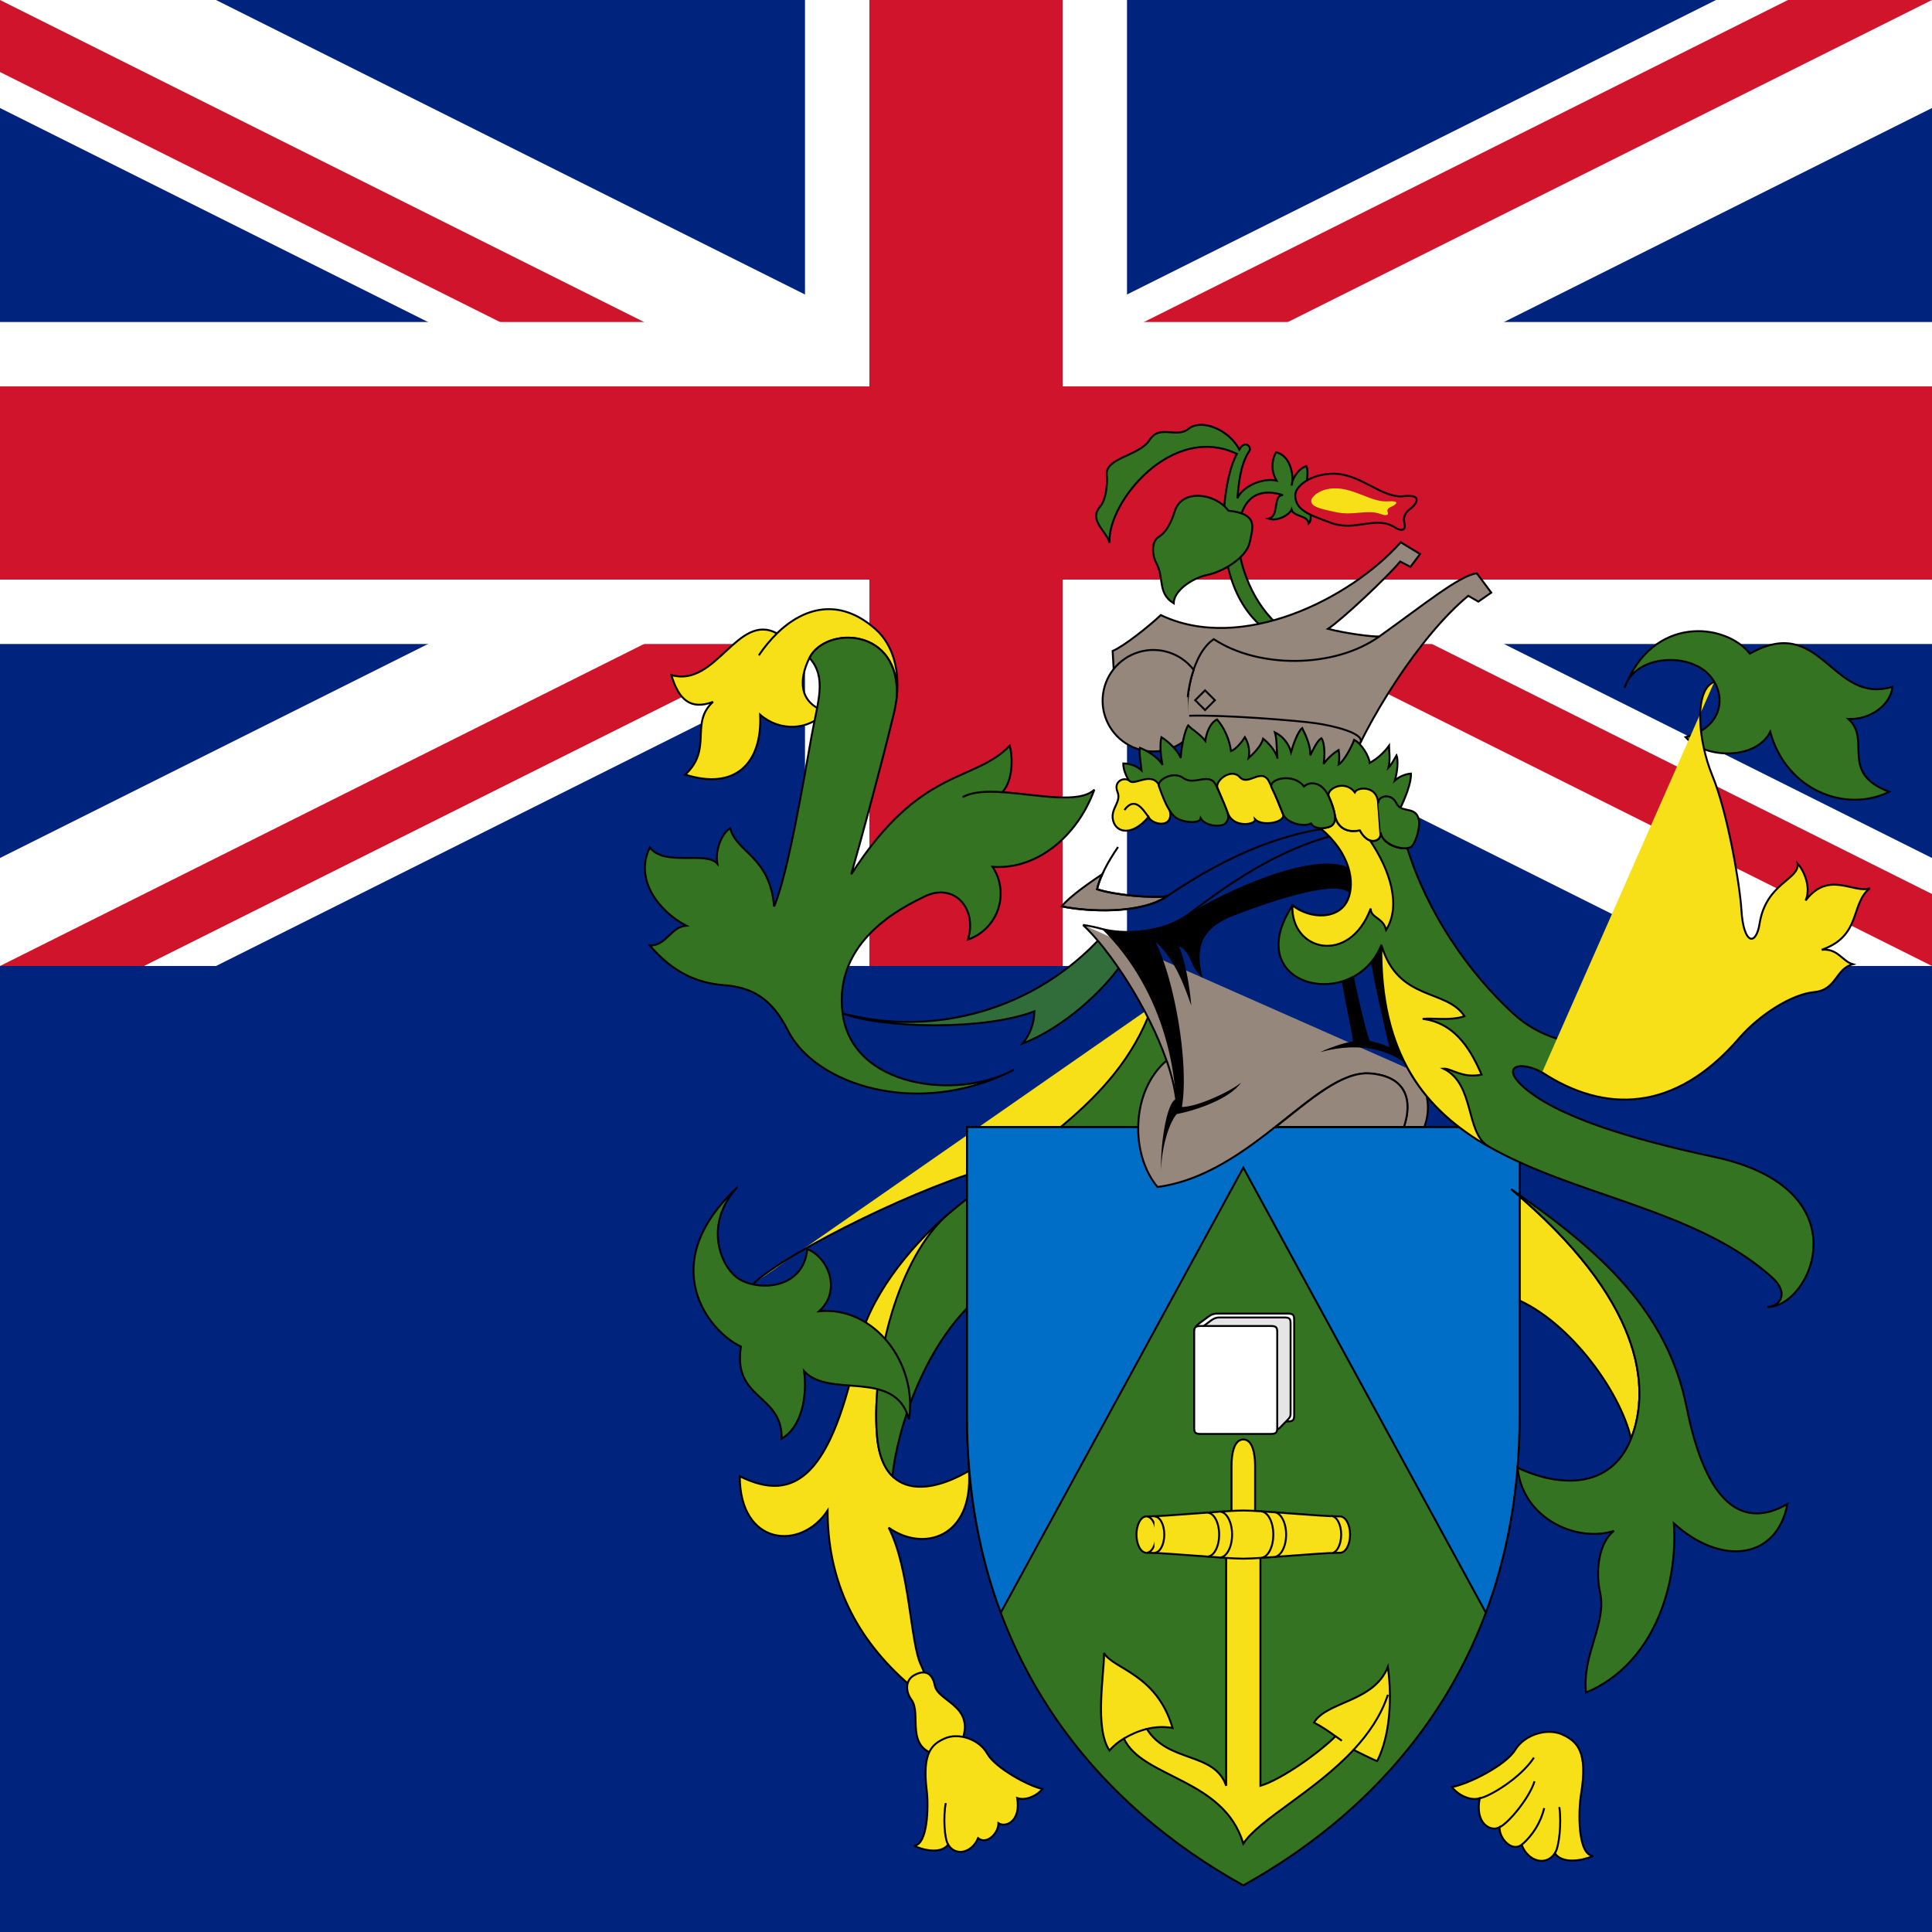
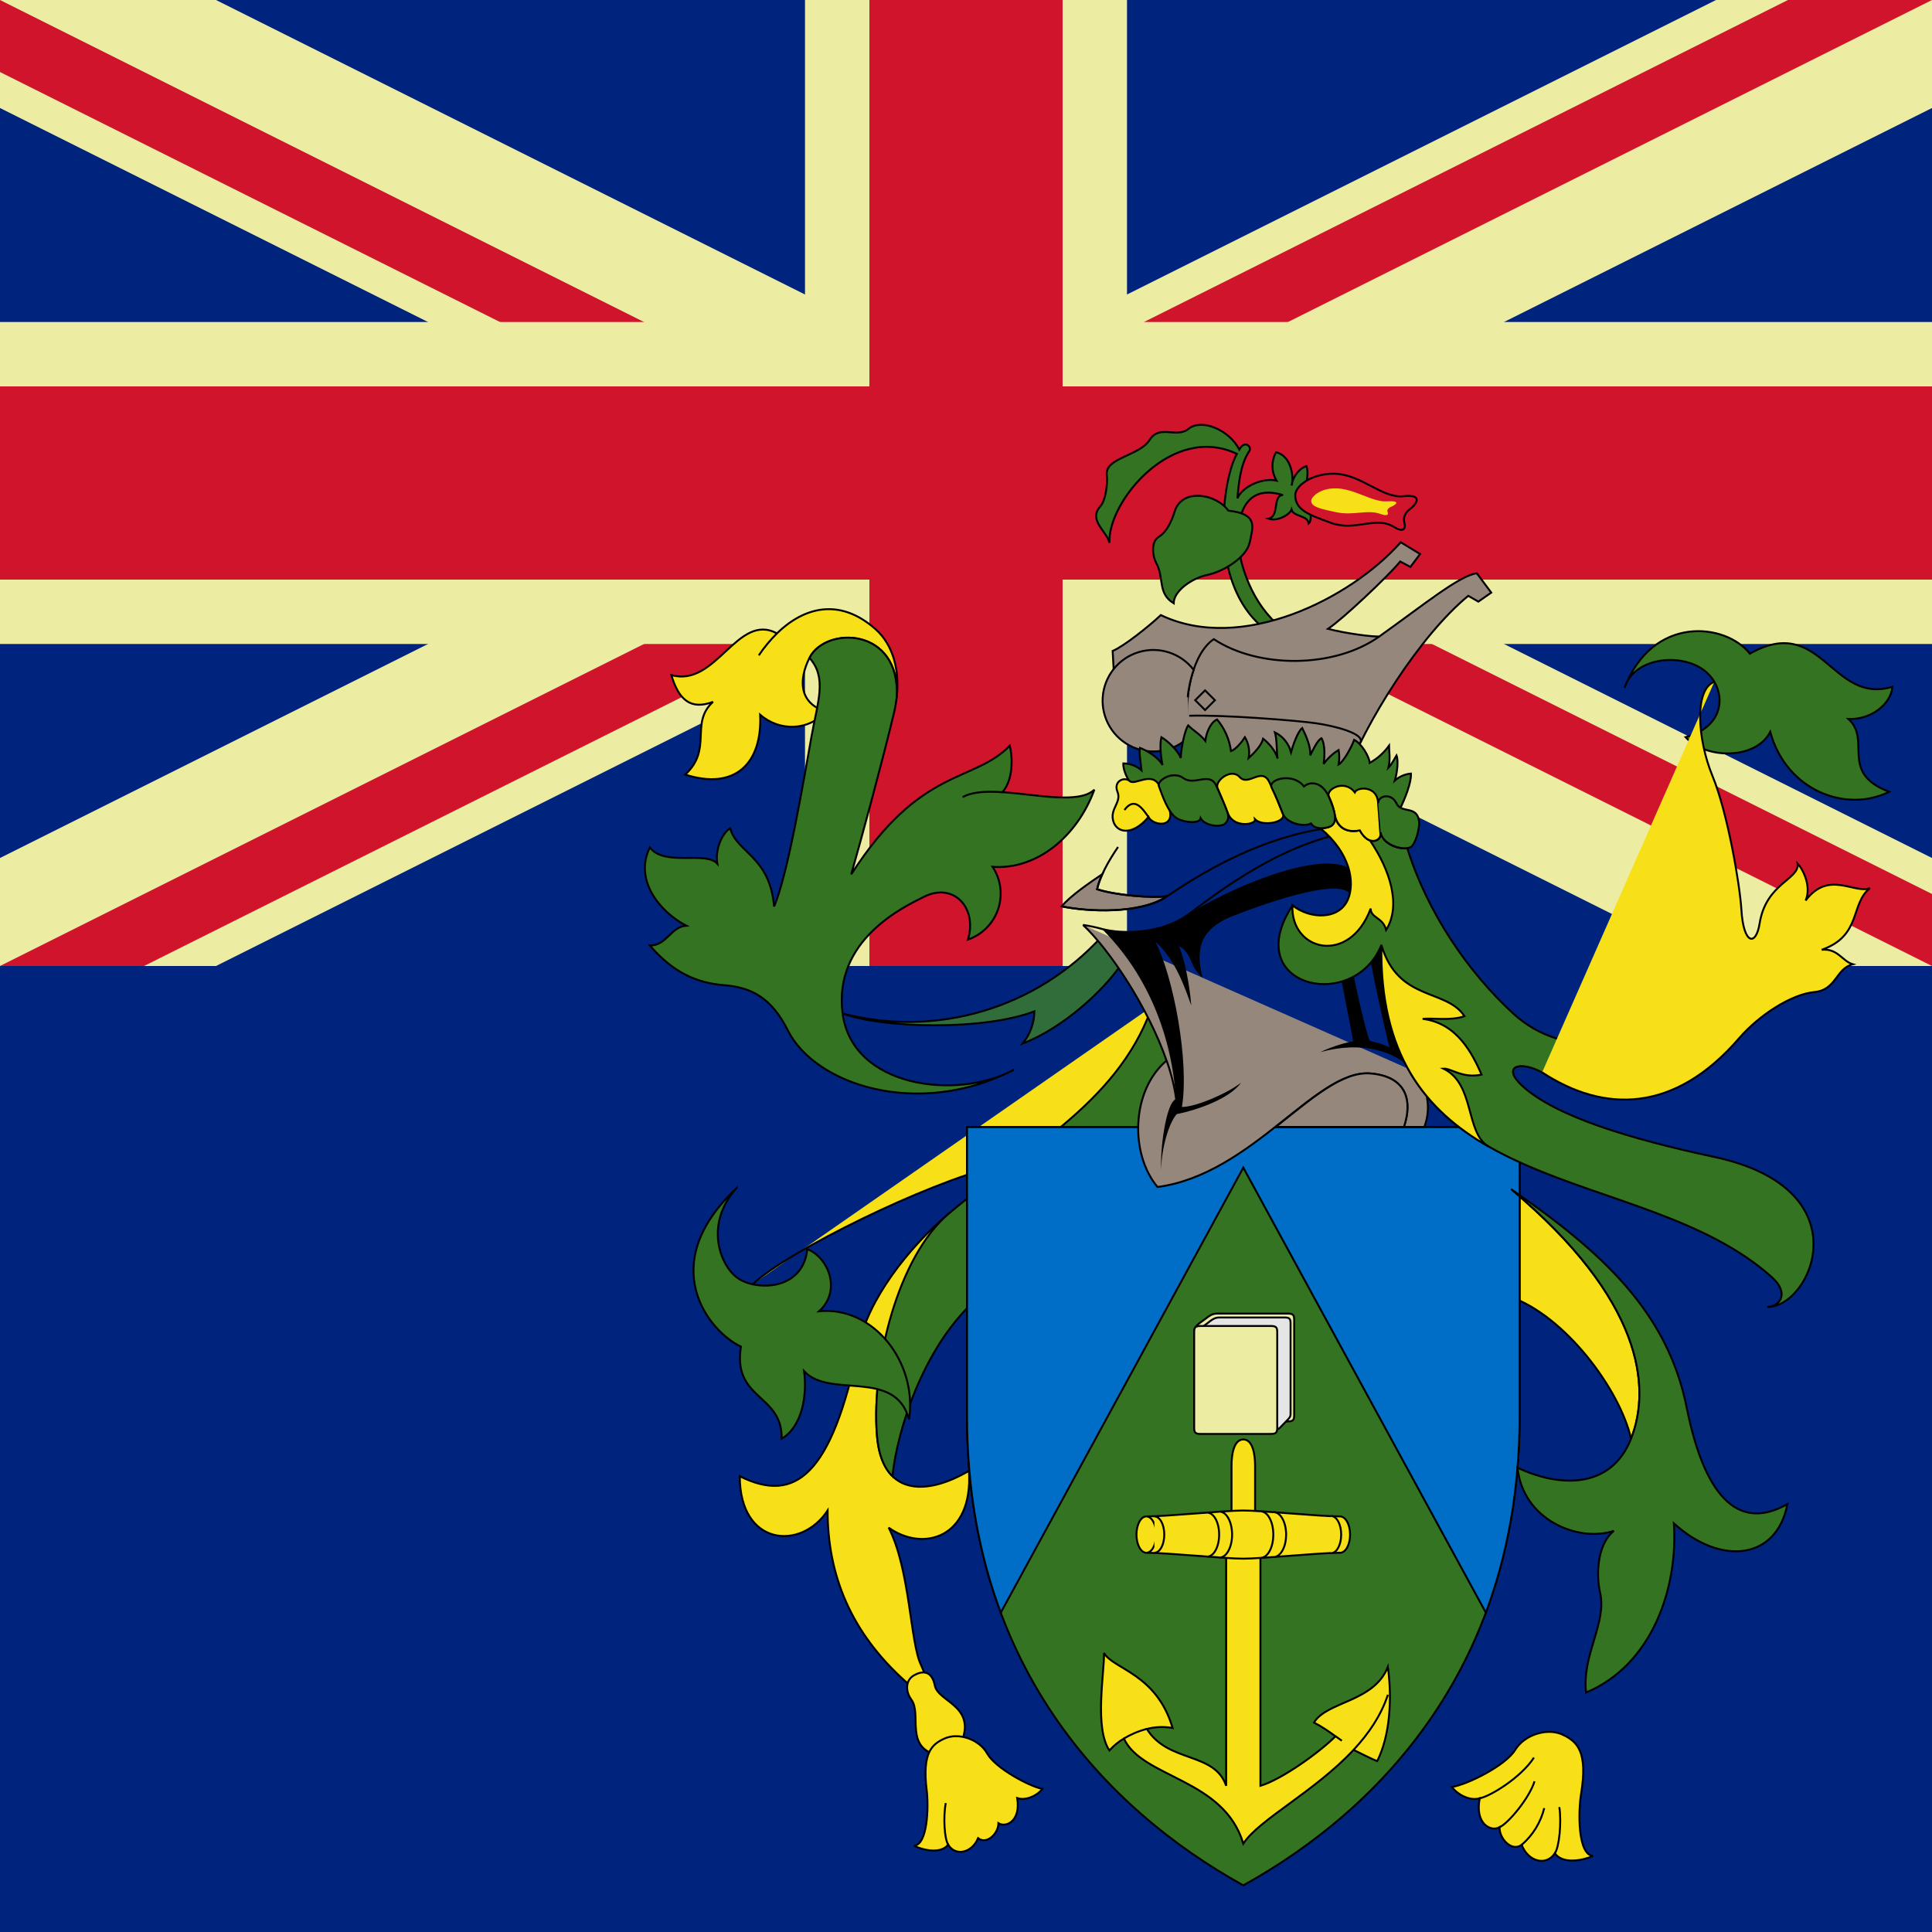
<svg xmlns="http://www.w3.org/2000/svg" height="512" width="512" id="flag-icon-css-pn">
  <defs>
    <clipPath id="b">
      <path d="M-15-7.5h30v15h-30z" />
    </clipPath>
    <clipPath id="a">
      <path fill-opacity=".67" d="M-15-15h30v30h-30z" />
    </clipPath>
  </defs>
  <g clip-path="url(#a)" transform="translate(256 256) scale(17.06667)">
    <path d="M-15-15h60v30h-60z" fill="#00247d" />
    <g clip-path="url(#b)" transform="translate(0 -7.5)">
      <circle r="20" fill="#00247d" />
-       <path d="M-20-10l40 20m-40 0l40-20" stroke="#fff" stroke-width="3" />
+       <path d="M-20-10l40 20m-40 0l40-20" stroke="#edeca3" stroke-width="3" />
      <path d="M-20-10l40 20m-40 0l40-20" stroke="#cf142b" stroke-width="2" />
-       <path d="M0 0l20 10h-3L-3 0m3 0l20-10h3L3 0M0 0l-20 10h-3L-3 0m3 0l-20-10h3L3 0" fill="#fff" />
-       <path d="M-20 0h40M0-10v20" stroke="#fff" stroke-width="5" />
+       <path d="M0 0l20 10h-3L-3 0m3 0l20-10h3L3 0M0 0l-20 10h-3L-3 0m3 0l-20-10h3L3 0" fill="#edeca3" />
+       <path d="M-20 0h40M0-10v20" stroke="#edeca3" stroke-width="5" />
      <path d="M-20 0h40M0-10v20" stroke="#cf142b" stroke-width="3" />
    </g>
    <path d="M-.267 3.844c-.64.543-1.25 1.334-1.4 2.05-.421 2.013-.98 2.46-1.846 2.029 0 1.08.948 1.164 1.364.532 0 1.014.368 1.894 1.198 2.644.349.316.415.1.25-.25-.167-.349-.167-1.48-.5-2.128.532.382 1.314.166 1.247-.882-.681.4-1.36.384-1.43-.565-.083-1.114.352-2.731 1.117-3.43zm-.809-8.01c.045-.4-.04-.81-.332-1.067-.564-.497-1.116-.332-1.528.068-.615-.333-.942.847-1.64.647.116.383.299.549.648.416-.366.333 0 .732-.432 1.13.782.25 1.197-.182 1.164-.93.3.266.765.249 1.015-.05-.416-.133-.418-.495-.25-.832.25-.499 1.422-.48 1.355.618z" fill="#f7e017" stroke="#000" stroke-width=".03" />
    <path d="M.729 1.62c-.882.465-2.495.265-2.645-.882C-2.066-.41-.95-.926-.652-1.075c.467-.234.832.183.682.665a.755.755 0 0 0 .383-1.13c.682.049 1.314-.467 1.58-1.198-.24.227-.891.073-1.428.039.166-.183.164-.538.114-.721-.566.582-1.38.316-2.461 1.996.166-.583.482-1.747.665-2.512a1.89 1.89 0 0 0 .04-.23c.067-1.098-1.103-1.117-1.353-.618.274.308.13.668.032 1.214-.116.649-.366 2.146-.582 2.645-.067-.782-.582-.832-.682-1.215-.15.1-.233.366-.2.55-.182-.2-.815.05-1.047-.25-.25.499.15.998.565 1.214-.241.017-.3.308-.565.308.357.415.723.582 1.147.615.424.033.74.191.998.707.416.831 2 1.372 3.493.615z" fill="#337321" stroke="#000" stroke-width=".03" />
    <path d="M2.924.605C2.425 1.985 1.061 2.966.446 3.116c-1.047.255-3.183 1.291-3.757 1.825" fill="#f7e017" stroke="#000" stroke-width=".03" />
    <path d="M-.267 3.844c-.79.67-1.2 2.316-1.117 3.43.023.31.11.52.242.649.058-.632.498-2.265 1.62-2.994.949-.616 2.43-1.996 2.978-3.576-.1-.283-.266-.482-.582-.682C2.33 2.162.872 2.877-.266 3.844z" fill="#337321" stroke="#000" stroke-width=".03" />
    <path d="M2.418-.036C2.135.388 1.495.971.879 1.204a.806.806 0 0 0 .183-.5c-.782.3-2.345.267-2.977.034A4.06 4.06 0 0 0 2.11-.46c.133.15.25.283.308.424z" fill="#316d3a" stroke="#000" stroke-width=".03" />
    <path d="M-3.562 3.449c-1.271 1.19-.432 2.228.067 2.461-.133.832.648.732.632 1.43.316-.183.399-.665.349-1.048.399.433 1.414-.05 1.63.749.133-.882-.55-1.763-1.397-1.68.35-.316.15-.831-.183-.965-.067.65-.798.65-1.081.45-.283-.2-.516-.849-.017-1.398z" fill="#337321" stroke="#000" stroke-width=".03" />
    <path d="M-.809 11.015c-.138.08-.128.258-.041.374.174.233-.123.76.44.873.167.034.295-.068.358-.258.175-.524-.382-.582-.432-.831-.05-.25-.208-.225-.325-.158z" fill="#f7e017" stroke="#000" stroke-width=".03" />
    <path d="M-.336 11.997c-.186.086-.349.208-.274.806.03.248.017.848-.2.857.133.066.416.137.533-.017.112.187.366.133.465-.1.133.108.316-.074.316-.232.117.074.35-.034.291-.391.142.05.325-.05.391-.142-.208-.041-.731-.324-.856-.548-.125-.225-.45-.333-.666-.233z" fill="#f7e017" stroke="#000" stroke-width=".03" />
    <path d="M-3.217-4.824a2.17 2.17 0 0 1 .282-.341m2.883 2.543c.147-.084.37-.093.618-.077m-.842 16.342c-.059-.083-.08-.432-.038-.645m.504.546" stroke-width=".03" fill="none" stroke="#000" />
    <path d="M8.464 3.465c2.046 1.713 2.179 3.077 1.863 3.876-.167-.749-1.015-1.913-1.897-2.212l.034-1.664z" fill="#f7e017" stroke="#000" stroke-width=".03" />
    <path d="M4.804 2.5h3.793v4.491c0 3.826-2.13 6.087-4.291 7.285C2.143 13.078.015 10.816.015 6.99V2.5h2.66c.005.233.026.582.3.931.628-.062 1.339-.532 1.83-.931z" fill="#337321" stroke="#000" stroke-width=".03" />
    <path d="M8.596 2.5v4.491c0 1.155-.194 2.167-.524 3.05l-3.766-6.91-3.766 6.91C.21 9.159.016 8.147.016 6.992v-4.49h8.582z" fill="#006ec7" stroke="#000" stroke-width=".03" />
    <g fill="#f7e017" stroke="#000" stroke-width=".03">
      <path d="M6.018 12.172c.1.05.284.142.367.175.2-.4.233-.964.166-1.464-.216.55-.948.533-1.147.865.122.062.236.142.334.213-.25.25-.833.669-1.166.769V9.162c0-.25-.083-.457-.083-.665v-.738c0-.166-.033-.407-.183-.407s-.183.241-.183.407v.738c0 .208-.083.449-.083.665v3.568c-.183-.533-.9-.35-1.232-.883a.944.944 0 0 1 .4-.015c-.25-.849-.931-.915-1.064-1.165 0 .35-.15 1.165.083 1.514a.926.926 0 0 1 .225-.185c.283.616 1.554.617 1.854 1.632.24-.373 1.106-.806 1.712-1.456z" />
      <path d="M4.305 9.203c.283 0 1.181-.092 1.505-.092.085 0 .154-.126.154-.282 0-.156-.07-.282-.154-.282-.324 0-1.222-.092-1.505-.092-.283 0-1.18.092-1.505.092-.084 0-.153.126-.153.282 0 .156.069.282.153.282.325 0 1.223.092 1.505.092zm-.182-1.462" />
      <path d="M2.801 9.111c.084 0 .153-.126.153-.282 0-.156-.069-.282-.153-.282" />
      <path d="M2.926 9.111c.085 0 .153-.126.153-.282 0-.156-.068-.282-.153-.282m.821.623c.102 0 .184-.153.184-.341 0-.188-.082-.34-.184-.34m.192.696c.106 0 .193-.16.193-.356 0-.196-.087-.356-.193-.356m.638.716c.108 0 .195-.161.195-.36 0-.199-.087-.36-.195-.36m.201.708c.107 0 .193-.156.193-.348 0-.192-.086-.348-.193-.348m.892.636c.086 0 .156-.13.156-.288 0-.158-.07-.288-.156-.288m-3.22 3.456c.104-.063.226-.117.357-.15m3.029.183l-.098-.07m.28.212c.233-.25.427-.533.533-.856" />
    </g>
    <g stroke="#000" stroke-width=".03">
-       <path d="M3.544 5.675c0-.08.066-.116.144-.174.094-.071.131-.104.216-.104h1.092c.08 0 .1.02.1.095v1.485c0 .075-.02.095-.1.095H3.544V5.661" fill="#fff" />
+       <path d="M3.544 5.675c0-.08.066-.116.144-.174.094-.071.131-.104.216-.104h1.092c.08 0 .1.02.1.095v1.485c0 .075-.02.095-.1.095H3.544V5.661" fill="#edeca3" />
      <path d="M4.726 7.201c.144 0 .118-.003.219-.104.105-.105.095-.095.095-.192V5.548c0-.07-.017-.09-.093-.09h-1.01c-.079 0-.113.031-.2.098-.072.055-.132.087-.132.163V7.2h1.121z" fill="#e5e5e5" />
-       <path d="M4.833 7.17c0 .075-.019.096-.1.096H3.642c-.081 0-.099-.021-.099-.096V5.686c0-.075.018-.096.099-.096h1.091c.081 0 .1.02.1.096V7.17z" fill="#fff" />
+       <path d="M4.833 7.17c0 .075-.019.096-.1.096H3.642c-.081 0-.099-.021-.099-.096V5.686c0-.075.018-.096.099-.096h1.091c.081 0 .1.02.1.096V7.17z" fill="#edeca3" />
    </g>
    <path d="M6.95 1.631a.837.837 0 0 1 .167.868H6.8c.133-.399.05-.78-.516-.83-.846-.074-1.83 1.564-3.31 1.763-.432-.515-.409-1.498.14-1.963C2.83.65 2.232-.25 1.817-.638" fill="#96877d" stroke="#000" stroke-width=".03" />
    <path d="M3.26 2.067C3.188.96 2.74.046 2.11-.576c.299.083.914.083 1.33-.216.549-.366 1.98-1.007 2.503-.732.042.091.067.3.033.432-.124-.332-1.505.183-1.896.341-.374.175-.54.408-.407.932-.216-.183-.142-.358-.366-.491.091.216.166.607.191.923-.083-.225-.233-.707-.557-.99.283.55.528 1.867.412 2.566.224 0 .72-.22.919-.378-.175.249-.678.424-1.002.49-.146.175-.246.624-.237.873-.025-.307.072-1.057.227-1.106zm3.69-.436c-.275-.307-.79-.473-1.447-.294.1-.05.316-.134.508-.167C5.986.996 5.828.247 5.803.064l.183-.075c.091.45.207.965.282 1.173.059.017.192.041.308.1-.05-.175-.333-1.43-.324-1.564l.25-.133c.099.682.257 1.672.448 2.066z" />
    <path d="M6.8 2.5c.134-.4.05-.781-.515-.831-.438-.039-.914.387-1.476.83H6.8zM3.125-1.084c-.25.034-.807-.016-1.09-.108.017-.075.046-.153.083-.235-.174.117-.507.343-.631.501.4.084 1.223.125 1.638-.158z" stroke-width=".03" fill="#96877d" stroke="#000" />
    <path d="M3.116 1.469c.091.265.151.521.16.749m-.915-4.066c-.15.22-.282.456-.325.656.283.092.84.142 1.09.108" fill="none" stroke="#000" stroke-width=".03" />
    <path d="M1.817-.638c.108.017.208.038.293.062.3.083.915.083 1.33-.217.415-.3 1.548-1.23 2.828-1.33" fill="none" stroke="#000" stroke-width=".03" />
    <path d="M1.486-.926c.4.084 1.223.125 1.638-.158.965-.657 1.896-1.039 2.827-1.089" fill="none" stroke="#000" stroke-width=".03" />
    <path d="M8.464 3.465c1.397.965 2.428 1.896 2.727 3.393.3 1.497.865 1.896 1.564 1.497-.166.865-1.031.965-1.763.3.066.997-.333 2.195-1.364 2.627-.066-.598.33-1.073.216-1.563-.05-.216-.066-.715.216-.948-.548.183-1.413-.166-1.496-.981.632.3 1.447.349 1.763-.45.316-.799.183-2.161-1.863-3.875zm1.762-7.783c.432-1.131 1.564-1.015 1.946-.532 1.114-.632 1.264.798 2.212.515-.017.266-.333.516-.682.499.366.333-.15.832.632 1.131-.665.333-1.597-.017-1.846-.931-.216.432-.998.432-1.314.083.682-.183.632-.815.25-1.065-.386-.25-1.065-.15-1.198.3zm-3.373 2.49C7.163-.827 7.805.104 8.497.738c.798.732 2.004.549 2.678-.15.016 1.393-1.426 1.501-2.229 1.065-.354-.193-.64-.092-.3.216.516.465 1.644.812 2.978 1.097 2.328.5 1.497 2.345.815 2.329.195-.004.356-.209.075-.462-2.021-1.817-6.13-1.102-6.063-5.16C6.02.738 4.24.323 5.071-.942c.266.216.732.233.865-.1.103-.259.036-.709-.43-1.096.076-.006.24 0 .224-.19.02.112.123.278.384.222.075.118.154.196.26.154.021-.009.084-.04.059-.158.02.22.282.3.42.282z" fill="#337321" stroke="#000" stroke-width=".03" />
    <path d="M8.946 1.652c.965.632 2.056.632 3.06-.532.317-.366.816-.682 1.165-.715.349-.033.332-.366.599-.432-.167-.05-.233-.25-.483-.225.624-.216.441-.715.749-.956-.25.091-.64-.283-.998.191.091-.216-.034-.474-.125-.574.033.25-.49.3-.59.932-.056.354-.25.332-.283-.217-.025-.401-.216-1.513-.45-2.078-.232-.566-.285-1.342.03-1.459M9.28 11.942c.204.105.38.247.271.913-.045.275-.055.945.186.964-.152.069-.47.135-.594-.041-.133.203-.414.132-.515-.132-.154.115-.35-.097-.343-.274-.133.079-.388-.052-.308-.449-.16.05-.36-.07-.43-.175.234-.037.831-.33.98-.575.15-.245.516-.352.753-.23z" fill="#f7e017" stroke="#000" stroke-width=".03" />
    <path d="M9.143 13.778c.068-.09.107-.48.07-.718m-.586.588a1.1 1.1 0 0 0 .352-.572m-.695.297c.132-.055.464-.451.544-.713m-.852.264c.155-.027.636-.315.843-.632" stroke-width=".03" fill="none" stroke="#000" />
    <path d="M6.45-.327c-.027 1.705.682 2.568 1.663 3.13-.365-.22-.207-.968-.698-1.209.117-.008.3.158.591.092-.141-.316-.374-.799-.915-.865.142-.017.45.033.649-.042C7.457.347 6.709.555 6.45-.327zm-.177-1.621c-.06-.02-.11-.08-.16-.158-.262.056-.364-.11-.385-.223.017.191-.148.184-.225.19.468.388.535.838.431 1.097-.133.333-.598.316-.865.1-.033.707.882.94 1.215.05 0 .15.19.133.24.332.238-.382.059-.931-.25-1.388z" fill="#f7e017" stroke="#000" stroke-width=".03" />
    <path d="M4.814-5.325c-.416-.382-.607-1.022-.59-1.388.016-.366.166-.765.698-.599-.166 0-.05.333-.225.366.142.05.333-.067.358-.141.033.116.25.083.266.216.083-.067-.008-.391-.133-.458.091-.05.141-.307.1-.432-.083.017-.208.133-.233.3.042-.134-.008-.466-.241-.516a.44.44 0 0 0 .008.44c-.216-.05-.532.092-.607.275.017-.22.047-.534.183-.732.046-.066-.067-.183-.154-.025-.162-.316-.594-.482-.786-.324-.192.158-.449-.075-.607.174-.158.25-.693.276-.665.541.017.158-.022.402-.1.49-.191.217.092.375.142.566-.034-.632.973-1.863 1.979-1.38-.092.158-.172.473-.2.856-.041.566.042 1.364.59 1.83l.217-.059z" fill="#337321" stroke="#000" stroke-width=".03" />
    <path d="M5.112-7.304c-.005-.15.254-.344.603-.34.42.004.744.386 1.08.349.336-.037.171.15.1.2-.07.05-.111.124-.087.215.024.091-.018.152-.153.067-.3-.187-.6.075-.994-.07-.343-.127-.54-.196-.549-.42z" fill="#cf142b" stroke="#000" stroke-width=".03" />
    <path d="M3.4-3.379c-.167-.524-.799-1.097-1.107-1.23l-.016-.283c.166-.067.565-.383.748-.557 1.248.598 2.944-.25 3.726-1.131l.3.183-.15.2-.159-.084c-.19.233-.905.905-1.121 1.046.29.074.688.124.797.118.699-.499 1.247-.948 1.514-.981l.224.3-.2.14-.157-.09c-.749.615-1.597 1.962-1.93 2.86-.465-.1-2.129-.033-2.47-.49z" fill="#96877d" stroke="#000" stroke-width=".03" />
    <path d="M3.466-3.562c-.112-.62.066-1.305.382-1.513.69.457 1.871.457 2.57-.042" fill="none" stroke="#000" stroke-width=".03" />
    <path d="M3.466-3.886c.532-.017 1.688.075 1.97.117.283.041.757.158.69.299m-2.414-.504l.153-.153-.153-.153-.153.153.153.153z" fill="none" stroke="#000" stroke-width=".03" />
    <path d="M4.074-7.07c-.192-.267-.719-.351-.832.007-.05.158-.125.325-.25.4-.124.074-.095.301-.041.399.133.24.017.474.274.632 0-.192.283-.391.524-.441.241-.05.607-.266.657-.507.05-.241.133-.441-.332-.49z" fill="#337321" stroke="#000" stroke-width=".03" />
    <path d="M2.874-4.676h.067l.001.455a.117.117 0 0 1 .04.02l.391-.225.034.057-.394.229a.12.12 0 0 1 .002.045l.392.226-.034.058-.394-.227" fill="#96877d" stroke="#000" stroke-width=".03" />
    <path d="M3.468-3.564a.788.788 0 1 1 .068-1.033c-.041.1-.088.322-.092.423" fill="#96877d" stroke="#000" stroke-width=".03" />
    <path d="M2.576-2.813c-.05-.058-.14-.216-.133-.333a.432.432 0 0 1 .283.108c-.008-.083-.041-.266-.025-.349.092.033.283.141.35.266-.017-.083-.05-.3-.017-.432.1.058.266.216.3.324.007-.166.066-.44.116-.507.074.075.19.141.266.24.016-.132.083-.29.183-.332a.963.963 0 0 1 .216.491c.075-.025.175-.15.216-.216a.466.466 0 0 1 .058.324c.092-.083.2-.2.225-.3.066.05.191.175.224.308-.016-.108-.008-.299-.041-.407a.48.48 0 0 1 .25.308c.033-.117.107-.325.174-.375.066.133.133.291.125.424.041-.083.108-.232.174-.266.058.092.05.291.033.4a.806.806 0 0 1 .233-.217.65.65 0 0 1 0 .225c.075-.042.2-.266.241-.383.117.059.233.258.242.358a.91.91 0 0 0 .299-.266c0 .058.025.216-.008.34.05-.05.1-.149.125-.19.033.083.008.282-.026.39a.435.435 0 0 1 .25-.108c.008.142-.092.391-.183.574-.798-.225-2.47-.308-4.15-.4z" fill="#337321" stroke="#000" stroke-width=".03" />
    <path d="M5.36-7.219c-.004-.061.133-.2.378-.198.294.001.565.217.801.202.236-.015.12.06.07.081-.05.02-.079.051-.061.089.018.038-.013.062-.108.027-.21-.077-.419.03-.695-.029-.24-.052-.379-.08-.385-.172z" fill="#f7e017" />
    <g stroke="#000" stroke-width=".03">
      <path d="M2.834-2.314c-.25.3-.499.25-.549.058-.05-.191.134-.283.067-.45-.067-.165.108-.24.191-.165.083.074.35-.167.466.083.116.25.208.424.141.524-.066.1-.266.05-.316-.05zm1.072-.449c-.047-.11.212-.32.345-.17.133.149.34-.163.457.074.117.237.154.362.212.495.059.133-.316.204-.432.087.017.08-.323.141-.416-.083-.05-.12-.104-.258-.166-.403zm1.731.137c-.062-.116.241-.283.4-.07.04-.088.34-.105.361.149.02.254.03.403.037.503.007.1-.182.191-.32-.062-.245.05-.357-.088-.386-.233a1.118 1.118 0 0 0-.092-.287z" fill="#f7e017" />
      <path d="M2.995-2.792c-.037-.083.212-.25.382-.125.171.125.407-.108.508.116.203.454.216.487.154.574-.063.087-.329.054-.395-.066-.013.083-.242.07-.362.004-.137-.075-.233-.354-.287-.503zm1.75.02c-.058-.128.333-.24.503-.016.088-.08.28-.083.387.162.108.245.125.383.046.445-.056.044-.258.079-.324-.033-.092.058-.375.008-.437-.15a4.365 4.365 0 0 0-.175-.408zm1.656.246c-.008-.117.204-.17.283 0 .079.17.332.017.353.3.004.053-.029.261-.108.36-.079.099-.465 0-.49-.211" fill="#337321" />
      <path d="M2.834-2.314c-.091-.125-.216-.325-.374-.108m1.185.129" fill="none" />
    </g>
  </g>
</svg>
